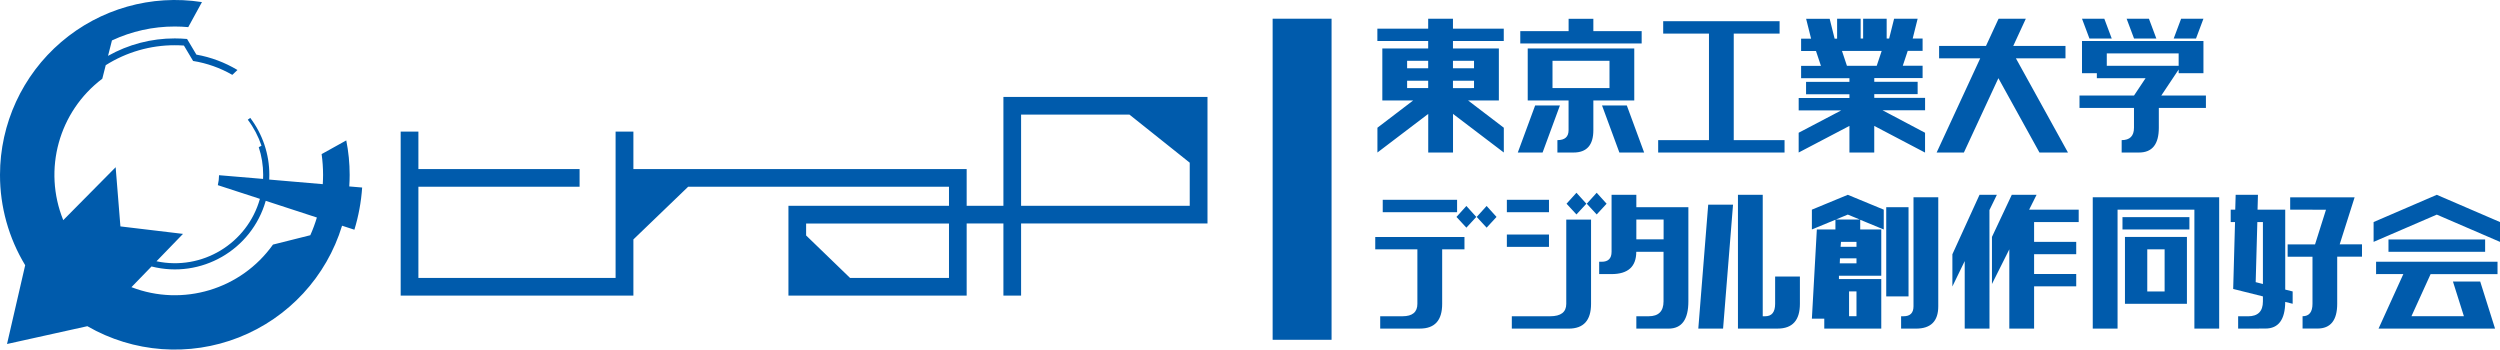
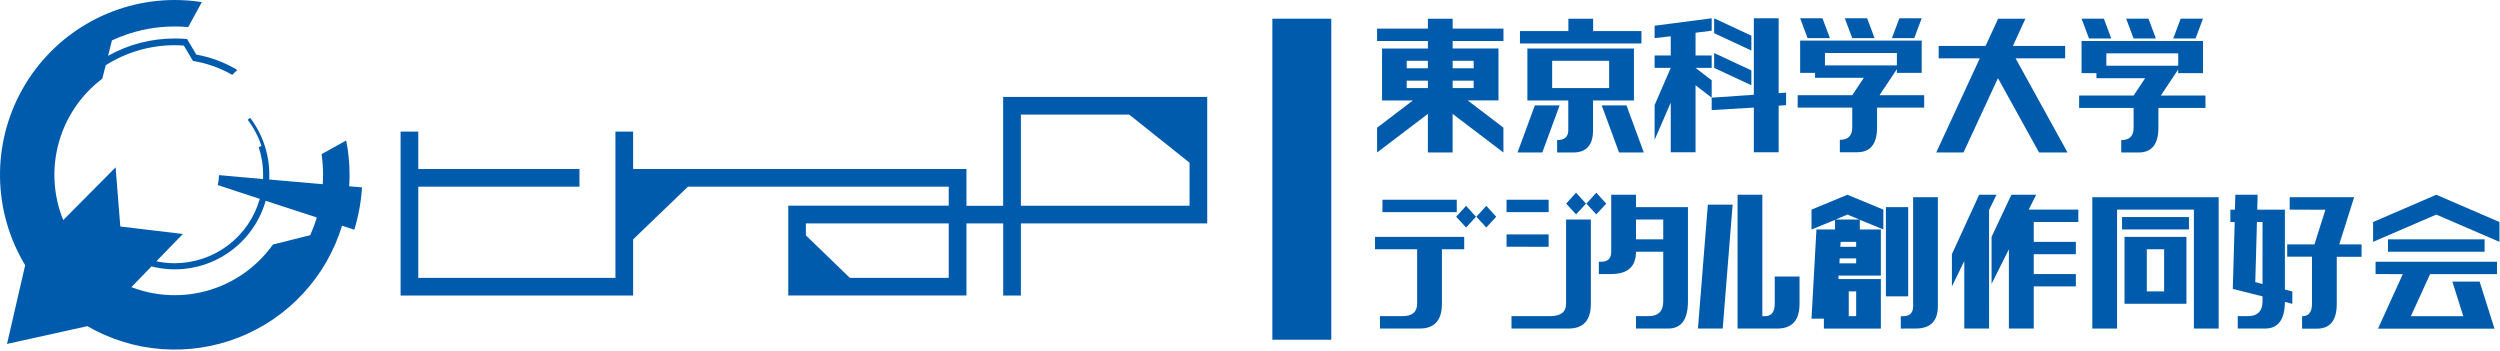
- <svg xmlns="http://www.w3.org/2000/svg" viewBox="0 0 1825.6 255.34">
-   <defs>
-     <style>.cls-1{fill:#005bac;}</style>
-   </defs>
-   <g>
-     <path class="cls-1" d="M270.07 587.83l-27.26 6.84a88 88 0 01-103.36 31.09l14.67-15.12a69 69 0 0083.4-47.93l37.35 12.19a108.71 108.71 0 01-4.8 12.93m28.45-35.64c.18-2.8.29-5.62.29-8.46a128.5 128.5 0 00-2.48-25.14l-18 10a109.6 109.6 0 011.06 15.15c0 2.28-.08 4.55-.22 6.8l-39.11-3.36c.06-1.14.09-2.29.09-3.44a68.74 68.74 0 00-13.95-41.61l-1.78 1.35a66.73 66.73 0 0110 19l-2 1.06a64.65 64.65 0 013.23 20.17c0 1 0 2-.08 3L203.42 544a32.29 32.29 0 01-.89 7.27l30.74 10a64.53 64.53 0 01-75.52 45.58l19.35-20-45.7-5.46-3.48-43.22-38.26 38.65a88 88 0 0128.51-103.28l2.51-9.88a94.24 94.24 0 0150.46-14.57c2.21 0 4.41.08 6.58.23h.05l6.71 11.26a83.78 83.78 0 0128.63 10.15l3.77-3.55a88.43 88.43 0 00-30-11.24l-6.8-11.42c-3-.26-5.94-.41-9-.41a99.05 99.05 0 00-48.72 12.74l2.86-11.26a107.86 107.86 0 0145.86-10.17c3.32 0 6.61.16 9.86.45l10-18.28A127.74 127.74 0 0043.47 543.73a127.07 127.07 0 0018.39 66L48.6 667.26l58.66-13a127.75 127.75 0 00186-73.38l9 2.93a137.25 137.25 0 005.67-30.81l-9.41-.8zM912.31 566.33h-123.2v-66.57h79.15l44 35.1v31.47zM736.46 619H664.2l-32.07-31v-8.73h104.33zm39.74-132.15v79.48h-26.83V539.5H506v-27.32h-13V619H349v-66.58h117.71V539.5H349v-27.32h-12.94V631.9H506v-41l40-38.49h190.46v13.91H619.22v65.58h130.15v-52.66h26.83v52.66h12.91v-52.66h136.12v-92.39z" transform="translate(-43.47 -416.06)" />
-     <path class="cls-1" d="M929.33 13.66h43.03v234.47h-43.03z" />
-     <path class="cls-1" d="M1049.28 446v-9h37.1v-7.24h18.1V437h37.1v9h-37.1v5.43H1138v38h-22.47l26.09 19.9v18.1l-37.1-28.2v28.2h-18.1v-28.2l-37.1 28.2v-18.1l26.09-19.9h-22.51v-38h33.48V446zm21.72 34.39h15.38V475H1071zm48.86 0V475h-15.38v5.43zM1071 460.48v5.43h15.38v-5.43zm48.86 0h-15.38v5.43h15.38zM1153.64 447.81v-9h35.29v-9H1207v9h35.28v9zm5.43 41.63v-38h77.81v38H1207v21.71q0 16.29-14.48 16.29h-11.77v-9.05q8.15 0 8.15-7.24v-21.71zm18.1-9.05h41.62v-19.91h-41.62zm-25.34 47.05l12.67-34.38h18.09l-12.66 34.38zm92.29 0H1226l-12.67-34.38h18.1l12.66 34.38zM1258 440.58v-9.05h85v9.05h-33.48v77.81h37.1v9.05h-92.29v-9.05h37.1v-77.81zM1356.93 527.44V513l31.07-16.32h-31.06v-9.05H1394v-2.72h-31.67v-9.05H1394v-2.71h-35.29v-9h14.48l-3.62-10.86h-10.86v-9h7.29l-3.62-14.48h17.19l3.62 14.48h1.81v-14.57h17.19v14.48h1.81v-14.48h17.19v14.48h1.81l3.62-14.48h17.19l-3.62 14.48h7.24v9h-10.86l-3.61 10.86h14.47v9h-35.29v2.71h31.67v9.05h-31.67v2.72h37.1v9.05h-31.06l31.04 16.41v14.48l-37.1-19.48v19.45H1394V508l-37.1 19.45zm57-63.34l3.62-10.86h-29l3.62 10.86zM1459.48 458.67v-9.05h34.23l9.2-19.9h19.9l-9.19 19.9h38.15v9.05h-36.19l38 68.77h-20.81l-30-54.29-25.19 54.29h-19.9l31.82-68.77zM1563.83 469.53V446h88.68v23.53h-18.1v-2.71l-12.67 19h32.58v9.05h-34.39v14.47q0 18.1-14.47 18.1h-12.67v-9.05q9 0 9-9.05v-14.47H1562v-9.05h39.82l8.44-12.67h-35.59v-3.62zm5.43-25.33l-5.43-14.48h16.29l5.43 14.48zm32.58 0l-5.43-14.48h16.29l5.42 14.48zm45.24 0h-16.29l5.43-14.48h16.29l-5.43 14.48zm-12.67 10.85h-52.48v9.05h52.48zM1080.35 656h-29v-9h16.29q10.86 0 10.86-9.05v-39.83h-30.77v-9h65.15v9h-16.28v39.81q.04 18.07-16.25 18.07zm-27.15-85v-9.05h54.29V571zm61.08 11.31l-7.24-7.84 7.24-8 7.24 8zm14.78 0l-7.24-7.84 7.24-8 7.24 8zM1189.08 656h-41.62v-9h28q11.76 0 11.76-9.05V576.4h18.1v61.53q0 18.09-16.29 18.1zm-45.24-85v-9.05h30.76V571zm0 25.34v-9h30.76v9zm50.82-23.68l-7.24-7.84 7.24-8 7.24 8zm14.78 0l-7.24-7.84 7.24-8 7.24 8zM1238.39 656v-9h9q10.86 0 10.86-10.86v-36.21h-19.91q0 16.27-18.09 16.28h-9v-9h1.81q7.23 0 7.24-7.24V558.3h18.09v9.05h38v68.77q0 19.9-14.48 19.91zm19.91-79.63h-19.91v14.48h19.91zM1283.64 656l7.23-90.49H1309l-7.27 90.49zm28.95 0v-97.7h18.1V647h1.81q7.23 0 7.24-9.05V618h18.09v19.91q0 18.09-16.28 18.1zM1366.58 583.64v-14.48l26.24-10.85 26.24 10.85v14.48l-17.19-7.09v7.09h15.38v33.78h-30.91v2.41h30.91V656h-41.62v-7.24h-9.05l3.62-65.15h13.57v-7.09l-17.19 7.09zm54.29 48.86v-65.15h16.29v65.15zm10.86 23.5v-9h1.81q7.23 0 7.24-7.24v-79.64h18.09v79.62q0 16.29-16.28 16.29zm-47.66-79.63h17.5l-8.75-3.62-8.75 3.62zm3.77 16.29l-.3 3.62h11.61v-3.62zm-.75 12.06l-.15 3.62h12.21v-3.62zm6.64 42.23h5.42v-18.1h-5.42zM1496.27 656h-18.09v-49.29l-9 18.55v-23.52L1489 558.3h12.67l-5.43 11.16zm32.58 0h-18.1v-57.88l-12.67 25.33v-34.38l14.48-30.77h18.1l-5.43 10.86h36.19v9.05h-32.57v14.48h30.76v9h-30.76v14.47h30.76v9h-30.76V656zM1571.68 656v-95.89H1664V656h-18.1v-86.84h-56.1V656zm21.71-72.39v-9h48.87v9zm1.81 54.29v-48.83h45.25v48.86zm16.29-9h12.67v-30.78h-12.67zM1715.85 569.16v-9h47.05L1752 594.5h16.29v9h-18.1v34.38q0 18.11-14.47 18.1h-10.82v-9q7.23 0 7.24-9.05v-34.38H1714v-9h20l8-25.34zm-38 86.87v-9h7.23q10.86 0 10.86-10.86v-3.67l-21.71-5.43 1.35-48.86h-3.16v-9.05h3.31l.31-10.85h16.28l-.3 10.85h20.21v58.37l5.43 1.35v9l-5.43-1.36q-.15 19.45-14.48 19.46zm18.09-77.82h-4.07l-1.21 43.89 5.28 1.35zM1778.58 616.22v-9.05h88.68v9.05h-48.86l-14 30.76h38.31l-8-25.33h19.91l10.83 34.35h-85.06l18.1-39.81zm9.05-16.29v-9h70.58v9zm-10.86-7.24v-14.48l46.15-19.9 46.15 19.9v14.48l-46.15-19.91z" transform="translate(-43.47 -416.06)" />
-   </g>
+ <svg xmlns="http://www.w3.org/2000/svg" viewBox="0 0 1826 256" fill="none">
+   <path d="M226.602 171.775L199.334 178.607C188.005 194.534 171.696 206.237 152.98 211.869C134.264 217.501 114.205 216.742 95.968 209.712L110.642 194.588C128.048 199.024 146.498 196.499 162.072 187.549C177.646 178.6 189.118 163.93 194.049 146.658L231.409 158.83C230.078 163.237 228.472 167.555 226.602 171.761M255.051 136.116C255.229 133.305 255.322 130.494 255.332 127.683C255.329 119.263 254.501 110.865 252.858 102.607L234.895 112.587C235.606 117.606 235.963 122.669 235.963 127.739C235.963 130.03 235.879 132.293 235.738 134.542L196.635 131.112C196.635 129.974 196.719 128.821 196.719 127.668C196.729 112.642 191.811 98.027 182.72 86.063L180.949 87.469C185.291 93.231 188.671 99.658 190.956 106.5L188.975 107.555C191.114 114.064 192.205 120.873 192.207 127.725C192.207 128.751 192.207 129.777 192.123 130.789L159.949 127.907C159.924 130.356 159.622 132.794 159.05 135.174L189.748 145.266C185.906 158.789 177.762 170.692 166.549 179.17C155.336 187.649 141.665 192.243 127.607 192.255C123.105 192.26 118.615 191.789 114.212 190.849L133.567 170.904L87.871 165.436L84.442 122.201L46.182 160.756C38.9 142.806 37.746 122.954 42.9 104.282C48.054 85.609 59.228 69.16 74.687 57.488L77.217 47.649C92.303 38.085 109.801 33.014 127.663 33.031C129.884 33.031 132.077 33.115 134.255 33.27L140.96 44.515C151.045 46.123 160.75 49.567 169.592 54.677L173.359 51.121C164.138 45.579 153.982 41.769 143.392 39.876L136.617 28.477C133.618 28.233 130.634 28.111 127.663 28.111C110.606 28.067 93.826 32.424 78.946 40.762L81.757 29.517C96.107 22.796 111.762 19.321 127.607 19.341C130.938 19.341 134.227 19.509 137.446 19.805L147.426 1.532C140.887 0.519 134.28 0.007 127.663 0C105.038 0.008 82.82 6.027 63.285 17.441C43.749 28.855 27.596 45.254 16.479 64.96C5.362 84.666 -0.32 106.972 0.014 129.596C0.348 152.219 6.686 174.347 18.38 193.717L5.125 251.205L63.794 238.231C80.443 247.841 99.047 253.569 118.218 254.988C137.389 256.407 156.633 253.48 174.515 246.426C192.398 239.371 208.457 228.372 221.496 214.246C234.535 200.121 244.218 183.235 249.822 164.846L258.804 167.784C261.857 157.726 263.744 147.35 264.426 136.861L255.023 136.06L255.051 136.116Z" fill="#005BAC" />
+   <path d="M868.852 150.27H745.653V83.702H824.787L868.852 118.841V150.312V150.27ZM692.944 202.937H620.697L588.622 171.916V163.187H692.944V202.937ZM732.694 70.813V150.298H705.903V123.452H462.43V96.127H449.512V202.951H305.511V136.341H423.242V123.452H305.511V96.127H292.594V215.84H462.43V174.854L502.474 136.341H692.944V150.242H575.747V215.812H705.903V163.187H732.736V215.84H745.653V163.187H881.755V70.785L732.694 70.813Z" fill="#005BAC" />
+   <path d="M972.372 13.662H929.334V248.14H972.372V13.662Z" fill="#005BAC" />
+   <path d="M1005.81 29.953V20.901H1042.93V13.662H1061.02V20.901H1098.13V29.953H1061.02V35.378H1094.5V73.329H1072.01L1098.1 93.232V111.378L1060.99 83.182V111.378H1042.93V83.182L1005.83 111.378V93.288L1031.93 73.385H1009.44V35.435H1042.93V29.953H1005.81ZM1027.47 64.333H1042.93V58.908H1027.47V64.333ZM1076.34 64.333V58.908H1061.01V64.333H1076.34ZM1027.47 44.43V49.856H1042.93V44.43H1027.47ZM1076.34 44.43H1061.01V49.856H1076.4L1076.34 44.43Z" fill="#005BAC" />
+   <path d="M1110.18 31.752V22.714H1145.54V13.662H1163.63V22.714H1198.92V31.752H1110.18ZM1115.6 73.385V35.435H1193.43V73.385H1163.56V95.102C1163.56 105.953 1158.73 111.378 1149.08 111.378H1137.32V102.34C1142.75 102.34 1145.47 99.927 1145.47 95.102V73.385H1115.6ZM1133.7 64.333H1175.32V44.43H1133.7V64.333ZM1108.4 111.378L1121.05 76.998H1139.14L1126.49 111.378H1108.4ZM1200.71 111.378H1182.56L1169.91 76.998H1187.99L1200.64 111.378H1200.71Z" fill="#005BAC" />
+   <path d="M1416.01 42.617V33.565H1450.25L1459.45 13.662H1479.35L1470.23 33.565H1508.38V42.617H1472.18L1510.13 111.378H1489.33L1459.31 57.095L1434.13 111.378H1414.22L1446.04 42.617H1416.01Z" fill="#005BAC" />
+   <path d="M1520.38 53.412V29.953H1609.06V53.412H1590.95V50.755L1578.3 69.759H1610.87V78.811H1576.49V93.288C1576.49 105.348 1571.66 111.378 1562.01 111.378H1549.36V102.34C1555.39 102.34 1558.4 99.323 1558.4 93.288V78.811H1518.59V69.759H1558.4L1566.83 57.109H1531.23V53.412H1520.38ZM1525.8 28.111L1520.38 13.634H1536.65L1542.09 28.111H1525.8ZM1558.37 28.111L1552.95 13.634H1569.24L1574.66 28.111H1558.37ZM1603.62 28.111H1587.34L1592.77 13.634H1609.06L1603.62 28.111ZM1590.97 38.963H1538.48V48.015H1590.97V38.963Z" fill="#005BAC" />
+   <path d="M1036.89 239.974H1007.93V230.922H1024.22C1031.46 230.922 1035.08 227.905 1035.08 221.871V182.064H1004.31V173.012H1069.46V182.064H1053.18V221.871C1053.18 233.949 1047.75 239.984 1036.89 239.974ZM1009.75 154.923V145.871H1064.02V154.923H1009.75ZM1070.82 166.167L1063.58 158.324L1070.82 150.34L1078.06 158.324L1070.82 166.167ZM1085.59 166.167L1078.35 158.324L1085.59 150.34L1092.83 158.324L1085.59 166.167Z" fill="#005BAC" />
+   <path d="M1145.61 239.975H1103.99V230.923H1132.1C1139.95 230.923 1143.87 227.905 1143.87 221.871V160.348H1161.96V221.871C1161.96 233.949 1156.53 239.984 1145.67 239.975H1145.61ZM1100.38 154.923V145.871H1131.13V154.923H1100.38ZM1100.38 180.223V171.199H1131.13V180.251L1100.38 180.223ZM1151.16 156.581L1143.92 148.738L1151.16 140.74L1158.4 148.738L1151.16 156.581ZM1165.95 156.581L1158.71 148.738L1165.95 140.74L1173.19 148.738L1165.95 156.581Z" fill="#005BAC" />
+   <path d="M1194.93 239.975V230.923H1203.98C1211.23 230.923 1214.84 227.306 1214.83 220.071V183.878H1194.93C1194.93 194.729 1188.9 200.154 1176.83 200.154H1167.79V191.159H1169.59C1174.42 191.159 1176.83 188.741 1176.83 183.92V142.244H1194.93V151.296H1232.88V220.071C1232.88 233.34 1228.06 239.975 1218.41 239.975H1194.93ZM1214.83 160.348H1194.93V174.826H1214.83V160.348Z" fill="#005BAC" />
+   <path d="M1240.18 239.975L1247.42 149.483H1265.51L1258.27 239.975H1240.18ZM1269.13 239.975V142.244H1287.22V230.923H1289.04C1293.86 230.923 1296.27 227.915 1296.27 221.871V201.968H1314.38V221.871C1314.38 233.949 1308.95 239.984 1298.09 239.975H1269.13Z" fill="#005BAC" />
+   <path d="M1323.12 167.587V153.109L1349.35 142.244L1375.59 153.109V167.587L1358.4 160.559V167.587H1373.78V201.321H1342.85V203.809H1373.78V240.003H1332.17V232.764H1323.12L1326.73 167.615H1340.31V160.587L1323.12 167.615V167.587ZM1377.46 216.459V151.296H1393.75V216.459H1377.46ZM1388.33 239.989V230.937H1390.11C1394.93 230.937 1397.35 228.533 1397.35 223.698V144.057H1415.41V223.684C1415.41 234.554 1409.99 239.984 1399.13 239.975L1388.33 239.989ZM1340.68 160.362H1358.16L1349.35 156.722L1340.61 160.348L1340.68 160.362ZM1344.44 176.653L1344.13 180.265H1355.74V176.653H1344.44ZM1343.68 188.713L1343.53 192.339H1355.74V188.713H1343.68ZM1350.32 230.88H1355.74V212.833H1350.32V230.88Z" fill="#005BAC" />
+   <path d="M1452.81 239.975H1434.72V190.653L1425.67 209.206V185.677L1445.57 142.244H1458.22L1452.8 153.405L1452.81 239.975ZM1485.39 239.975H1467.29V182.064L1454.64 207.365V173.012L1469.12 142.244H1487.21L1481.78 153.109H1518.02V162.161H1485.45V176.639H1516.2V185.677H1485.45V200.154H1516.2V209.206H1485.45V239.975H1485.39Z" fill="#005BAC" />
+   <path d="M1528.22 239.975V144.057H1620.51V239.975H1602.42V153.109H1546.31V239.975H1528.22ZM1549.94 167.587V158.535H1598.8V167.587H1549.94ZM1551.75 221.871V173.013H1596.98V221.871H1551.75ZM1568.03 212.833H1580.68V182.064H1568.03V212.833Z" fill="#005BAC" />
+   <path d="M1672.39 153.11V144.058H1719.45L1708.59 178.508H1724.88V187.56H1706.77V221.941C1706.77 234.02 1701.95 240.054 1692.3 240.045H1681.44V230.993C1686.27 230.993 1688.68 227.985 1688.68 221.941V187.49H1670.58V178.508H1690.48L1698.48 153.208L1672.39 153.11ZM1634.44 239.975V230.923H1641.68C1648.91 230.923 1652.54 227.306 1652.55 220.072V216.459L1630.83 211.034L1632.23 162.176H1629.07V153.124H1632.39L1632.68 142.258H1648.98L1648.68 153.124H1668.88V211.483L1674.32 212.889V221.927L1668.88 220.521C1668.78 233.5 1663.95 239.984 1654.4 239.975H1634.44ZM1652.55 162.161H1648.47L1647.26 206.044L1652.55 207.449V162.161Z" fill="#005BAC" />
+   <path d="M1735.12 200.168V191.159H1823.8V200.211H1774.94L1760.89 230.965H1799.19L1791.21 205.664H1811.11L1821.96 240.045H1736.91L1755 200.239L1735.12 200.168ZM1744.17 183.878V174.826H1814.75V183.878H1744.17ZM1733.31 176.639V162.161L1779.45 142.244L1825.6 162.161V176.639L1779.45 156.722L1733.31 176.639Z" fill="#005BAC" />
+   <path d="M1314.83 53.215V29.66H1403.61V53.215H1385.49V50.497L1372.81 69.522H1405.42V78.581H1371V93.076C1371 105.155 1366.17 111.195 1356.5 111.195H1343.82V102.135C1349.86 102.135 1352.88 99.116 1352.88 93.076V78.581H1313.02V69.522H1352.88L1361.33 56.838H1325.7V53.215H1314.83ZM1320.26 27.848L1314.83 13.353H1331.14L1336.57 27.848H1320.26ZM1352.88 27.848L1347.44 13.353H1363.75L1369.19 27.848H1352.88ZM1398.18 27.848H1381.87L1387.3 13.353H1403.61L1398.18 27.848ZM1385.49 38.719H1332.95V47.779H1385.49V38.719Z" fill="#005BAC" />
+   <path d="M1220.31 111.195V74.957L1208.53 102.135V76.769L1220.31 49.591H1208.53V40.531H1220.31V26.489L1208.53 27.848V18.789L1250.21 13.353V22.413L1238.43 23.922V40.531H1250.21V49.591H1238.43L1250.21 58.65V71.333L1238.43 62.274V111.195H1220.31ZM1281.01 13.353H1299.13V68.012L1304.56 67.71V76.769L1299.13 77.222V111.195H1281.01V78.581L1250.21 80.393V71.333L1281.01 69.219V13.353ZM1252.02 24.224V13.353L1279.2 26.036V36.907L1252.02 24.224ZM1252.02 49.591V38.719L1279.2 51.403V62.274L1252.02 49.591Z" fill="#005BAC" />
</svg>
